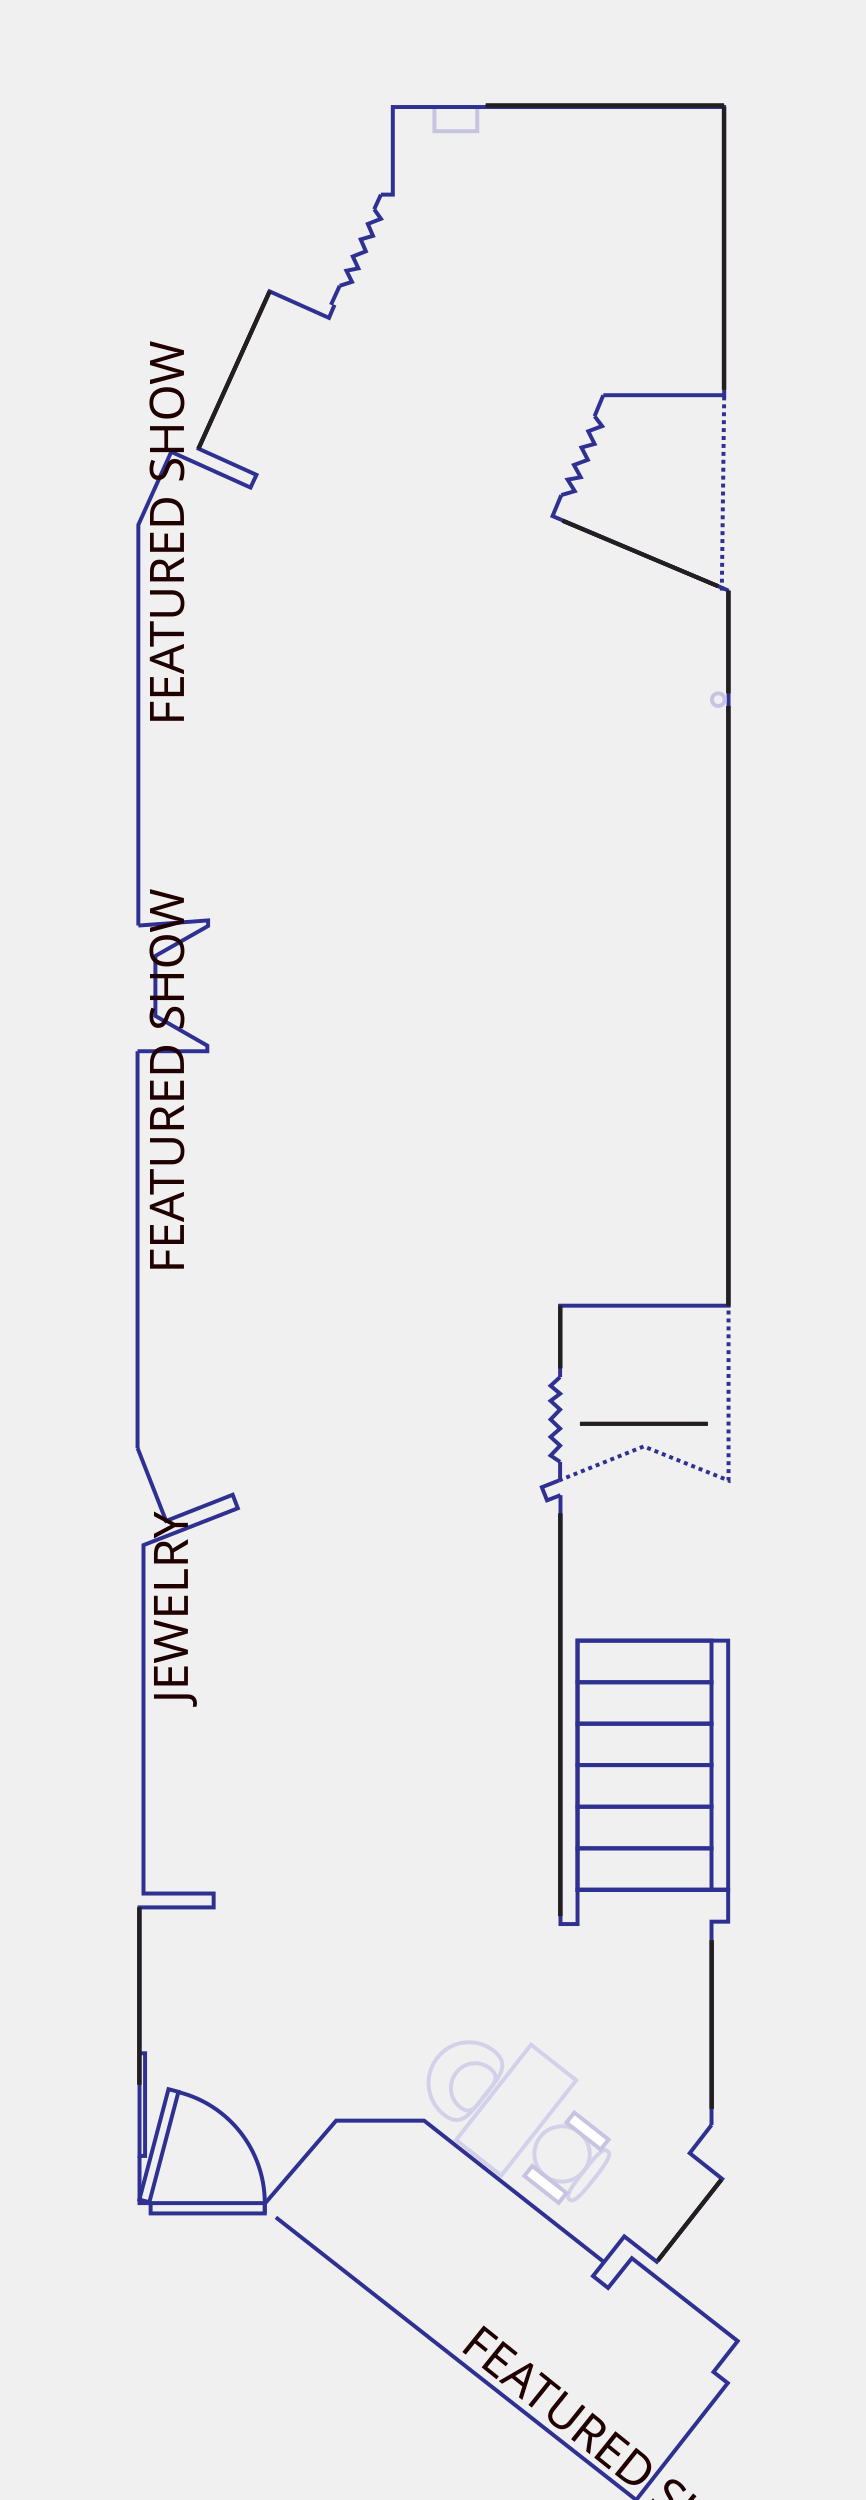
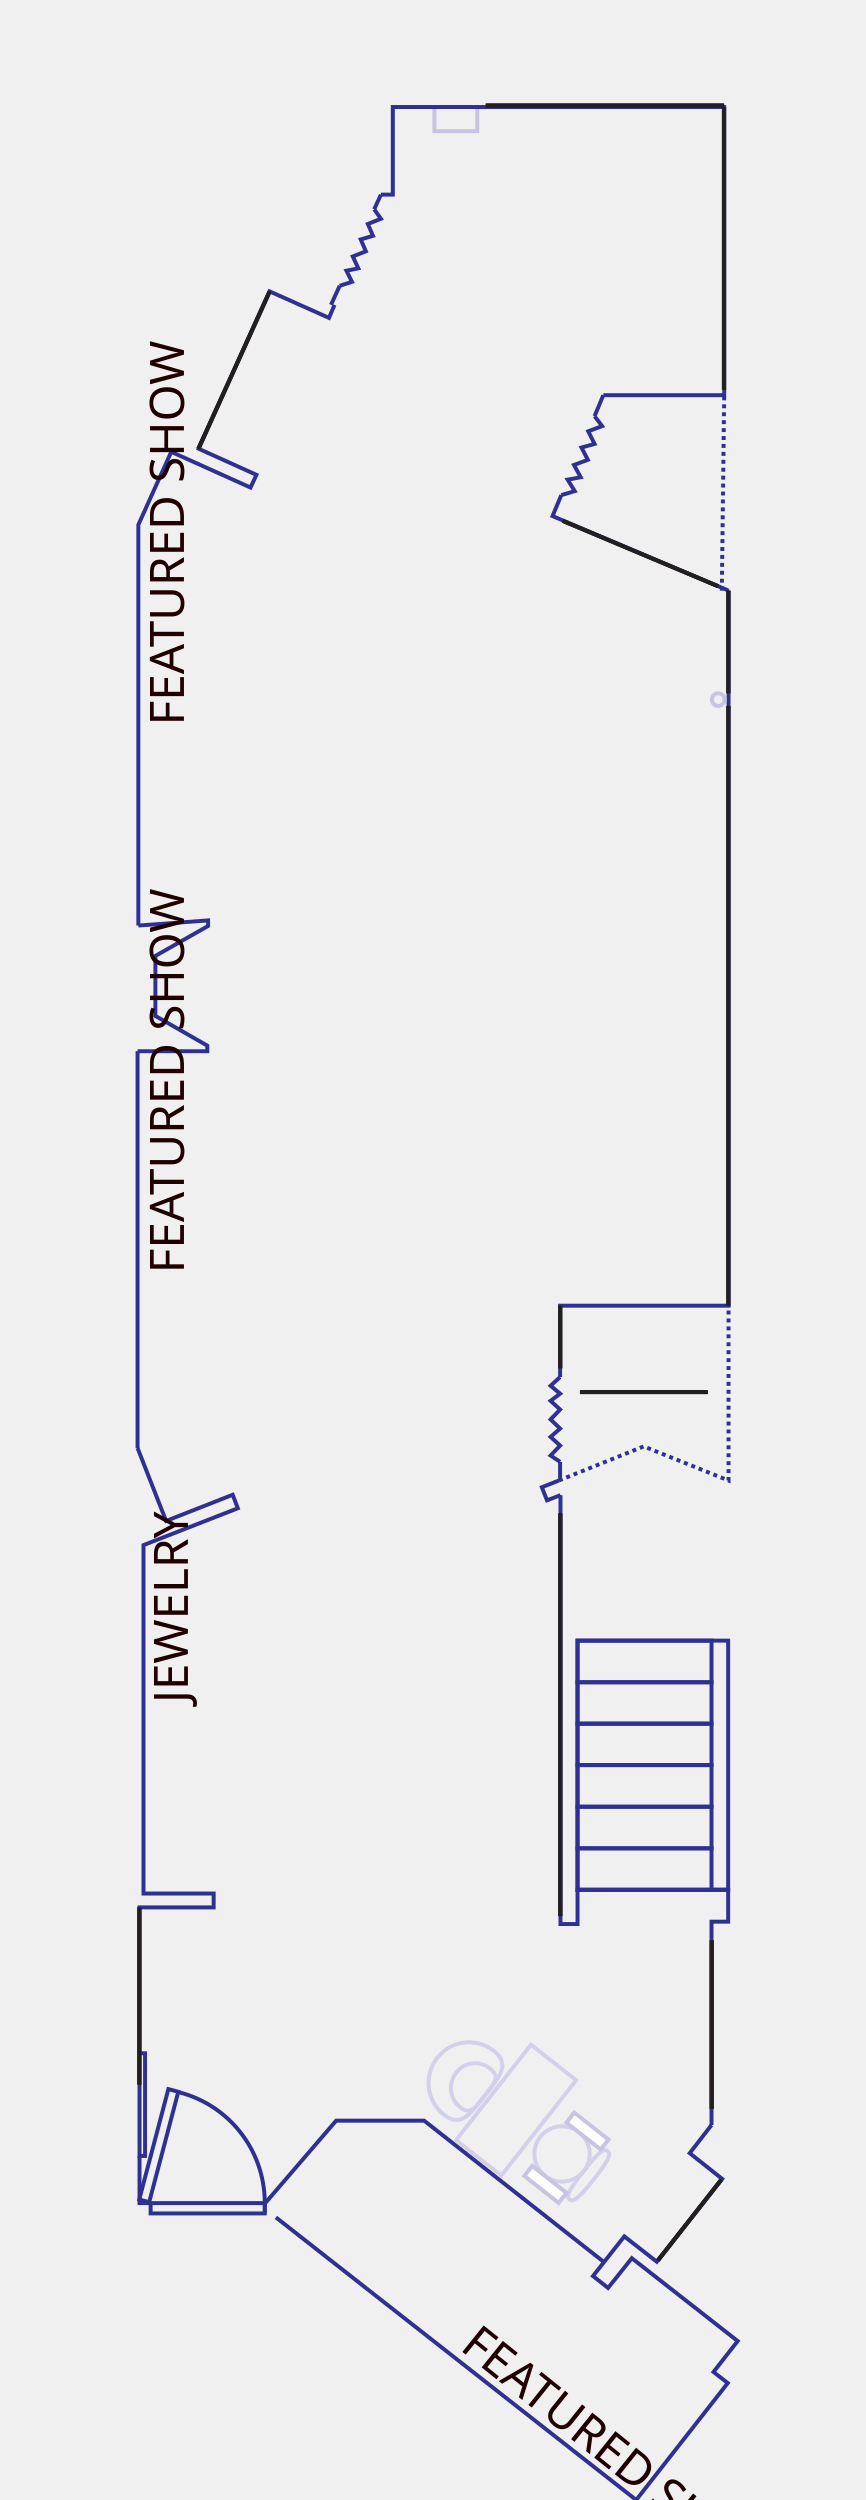
<svg xmlns="http://www.w3.org/2000/svg" version="1.1" id="Layer_1" x="0px" y="0px" viewBox="0 0 218.4 630.7" style="enable-background:new 0 0 218.4 630.7;" xml:space="preserve">
  <style type="text/css">
	.st0{fill:none;stroke:#2E3192;stroke-miterlimit:10;}
	.st1{fill:none;stroke:#C7C4E2;stroke-miterlimit:10;}
	.st2{fill:none;stroke:#2E3192;stroke-width:1;stroke-miterlimit:9.994;}
	.st3{fill:none;stroke:#2E3192;stroke-miterlimit:10;stroke-dasharray:1,1;}
	.st4{fill:none;stroke:#D3D1E9;stroke-width:1;stroke-miterlimit:10;}
	.st5{fill:none;stroke:#D3D1E9;stroke-miterlimit:10;}
	.st6{fill:#FFFFFF;stroke:#C7C4E2;stroke-width:1;stroke-miterlimit:10.008;}
	.st7{fill:#FFFFFF;stroke:#C7C4E2;stroke-width:1;stroke-miterlimit:9.997;}
	.st8{fill:#200000;}
	.st9{font-family:'MyriadPro-Bold';}
	.st10{font-size:12px;}
	.st11{font-size:11.996px;}
	.st12{fill:none;stroke:#231F20;stroke-miterlimit:10;}
</style>
  <g id="Upstairs_Base">
    <polyline class="st0" points="141.3,368.8 138.9,367.2 141.3,364.7 138.9,362.5 141.3,360.4 138.9,358.1 141.3,355.6 138.9,353.4    141.3,351.6 138.9,349.6 141.3,347.4  " />
    <polyline class="st0" points="150,105 151.9,107.5 148.4,108.8 150,112 146.7,112.9 148.3,116 144.8,117.3 146.5,120.4 143.2,121    145,123.9 141.6,124.9  " />
    <line class="st0" x1="150" y1="105" x2="152.2" y2="99.7" />
    <polyline class="st0" points="183.8,149 139.4,130.2 141.6,124.9  " />
    <g>
      <polyline class="st0" points="94.4,52.8 96.1,55.2 92.8,56.5 94.1,59.5 91,60.4 92.3,63.4 89,64.7 90.4,67.7 87.4,68.3 88.8,71.1     85.7,72.1   " />
      <line class="st0" x1="83.5" y1="76.9" x2="85.7" y2="72.1" />
    </g>
    <line class="st0" x1="34.7" y1="265.2" x2="34.7" y2="365.3" />
    <polyline class="st0" points="34.9,233.5 52.5,232.2 52.5,233.6 39.3,241.1 39.2,241.2 39.2,256.3 52.3,263.8 52.3,265.2    34.7,265.2  " />
    <polyline class="st0" points="34.9,233.5 34.9,132.4 43.2,114 63.2,123 64.7,119.8 50.1,113.2 68,73.5 83,80.2 84.4,76.9  " />
    <polyline class="st0" points="35.2,518 35.2,481.2 53.9,481.2 53.9,477.7 36.2,477.7 36.2,389.8 36.2,389.8 60,380.5 58.7,377.1    41.9,383.7 34.7,365.3  " />
    <rect x="35.2" y="518" class="st0" width="1.4" height="25.9" />
    <polyline class="st0" points="38,555.8 35.2,555.8 35.2,543.9  " />
    <line class="st0" x1="141.3" y1="373.5" x2="141.3" y2="368.8" />
    <polyline class="st0" points="141.4,377.2 138,378.5 136.7,375.2 141,373.5  " />
    <line class="st0" x1="66.8" y1="555.9" x2="66.8" y2="558.4" />
    <rect x="145.7" y="413.9" class="st0" width="38" height="62.9" />
    <rect x="145.7" y="466.3" class="st0" width="33.8" height="10.5" />
    <rect x="145.7" y="455.8" class="st0" width="33.8" height="10.5" />
    <rect x="145.7" y="445.3" class="st0" width="33.8" height="10.5" />
    <rect x="145.7" y="434.8" class="st0" width="33.8" height="10.5" />
    <rect x="145.7" y="424.4" class="st0" width="33.8" height="10.5" />
    <rect x="145.7" y="413.9" class="st0" width="33.8" height="10.5" />
    <rect x="109.6" y="27" class="st1" width="10.8" height="6.1" />
    <g>
-       <rect x="25.7" y="540.1" transform="matrix(0.255 -0.9669 0.9669 0.255 -493.6121 442.0342)" class="st2" width="28.8" height="2.6" />
+       <rect x="25.7" y="540" transform="matrix(0.255 -0.9669 0.9669 0.255 -493.5527 442.0443)" class="st2" width="28.8" height="2.6" />
      <rect x="38" y="555.8" class="st0" width="28.8" height="2.6" />
      <path class="st0" d="M45,527.8c12.5,3.1,21.8,14.4,21.8,28" />
    </g>
    <line class="st0" x1="96.1" y1="49.1" x2="94.4" y2="52.8" />
    <polyline class="st0" points="183.8,149 183.8,329.4 141.3,329.4 141.3,347.4  " />
    <line class="st3" x1="182.1" y1="149" x2="182.7" y2="99.7" />
    <polyline class="st3" points="141,373.5 162.4,364.9 183.8,373.5 183.8,329.4  " />
    <path class="st3" d="M67.9,67.6" />
    <circle class="st1" cx="181.2" cy="176.5" r="1.6" />
    <polyline class="st0" points="141.4,377.2 141.4,485.4 145.7,485.4 145.7,476.7 179.5,476.7  " />
    <polyline class="st0" points="179.5,536.1 174,543.2 182.2,549.7 165.7,570.6 157.5,564.2 149.6,574.2 153.4,577.2 159.4,569.7    186.1,590.6 180,598.4 183.6,601.2 160.5,630.7 69.6,559.4  " />
    <polyline class="st0" points="152.4,570.7 107,535 84.8,535 67,555.7  " />
    <polyline class="st0" points="152.2,99.7 182.7,99.7 182.7,27 120.4,27 109.6,27 99.1,27 99.1,49.1 96.1,49.1  " />
    <polyline class="st0" points="179.5,476.7 183.7,476.7 183.7,484.8 179.5,484.8 179.5,536.1  " />
-     <rect x="114.9" y="525.1" transform="matrix(0.6181 -0.7861 0.7861 0.6181 -368.7505 305.6556)" class="st4" width="30.6" height="14.5" />
+     <rect x="114.9" y="525.1" transform="matrix(0.6181 -0.7861 0.7861 0.6181 -368.755 305.6602)" class="st4" width="30.6" height="14.5" />
    <g>
      <path class="st5" d="M124.6,517.4c4.4,3.5,1.2,6.8-2.3,11.2s-5.9,8.4-10.3,4.9s-5.2-9.9-1.7-14.3    C113.7,514.7,120.1,513.9,124.6,517.4z" />
      <path class="st5" d="M123.7,521.9c2.7,2.1,0.7,4.1-1.4,6.8s-3.6,5.1-6.2,2.9c-2.7-2.1-3.1-6-1-8.7    C117.1,520.2,121,519.7,123.7,521.9z" />
    </g>
    <g>
      <path class="st5" d="M146.1,537.9c3,2.4,3.6,6.8,1.2,9.8c-2.4,3-6.8,3.6-9.8,1.2c-3-2.4-3.6-6.8-1.2-9.8    C138.6,536.1,143,535.5,146.1,537.9z" />
      <path class="st5" d="M153.3,542.7c0.7,0.6,1,1.4-3.5,7.1c-4.5,5.7-5.4,5.6-6.1,5.1c-0.7-0.6-1-1.4,3.5-7.1    C151.7,542,152.6,542.1,153.3,542.7z" />
-       <rect x="146.6" y="532.1" transform="matrix(0.6183 -0.786 0.786 0.6183 -365.9771 321.7167)" class="st6" width="3.2" height="11" />
-       <rect x="136" y="545.6" transform="matrix(0.6182 -0.786 0.786 0.6182 -380.631 318.5569)" class="st7" width="3.2" height="11" />
+       <rect x="146.6" y="532.1" transform="matrix(0.6183 -0.786 0.786 0.6183 -365.9823 321.7149)" class="st6" width="3.2" height="11" />
+       <rect x="136" y="545.6" transform="matrix(0.6182 -0.786 0.786 0.6182 -380.6329 318.5556)" class="st7" width="3.2" height="11" />
    </g>
    <g id="featured-show-jl">
      <text transform="matrix(0 -1 1 0 46.4052 183)" class="st8 st9 st10">FEATURED SHOW</text>
    </g>
    <g id="featured-show-jl_1_">
      <text transform="matrix(0 -1 1 0 46.4052 321.2188)" class="st8 st9 st10">FEATURED SHOW</text>
    </g>
    <g id="featured-show-jl_2_">
      <text transform="matrix(0.78 0.6257 -0.6257 0.78 115.749 592.621)" class="st8 st9 st11">FEATURED SHOW</text>
    </g>
    <g id="jewelry-jl">
      <text transform="matrix(0 -1 1 0 47.4059 429.6504)" class="st8 st9 st10">JEWELRY</text>
    </g>
  </g>
  <g id="template-00">
    <line id="ccw_6_" class="st12" x1="68" y1="73.5" x2="50" y2="113.2" />
    <line class="st12" x1="122.6" y1="26.6" x2="182.7" y2="26.6" />
    <line class="st12" x1="182.7" y1="27" x2="182.7" y2="98.3" />
    <line class="st12" x1="142" y1="131.4" x2="181.2" y2="147.9" />
    <line class="st12" x1="183.8" y1="149" x2="183.8" y2="174.9" />
    <line class="st12" x1="183.8" y1="178.1" x2="183.8" y2="329.4" />
    <line class="st12" x1="141.4" y1="329.4" x2="141.4" y2="345.2" />
    <line class="st12" x1="141.4" y1="381.8" x2="141.4" y2="483.4" />
    <line id="ccw" class="st12" x1="35.1" y1="481.2" x2="35.1" y2="525.9" />
    <line id="ccw_2_" class="st12" x1="165.9" y1="570.3" x2="181.9" y2="549.9" />
    <line id="ccw_1_" class="st12" x1="179.5" y1="532" x2="179.5" y2="489.5" />
-     <line class="st12" x1="146.4" y1="359.2" x2="178.6" y2="359.2" />
+     <line class="st12" x1="146.4" y1="351.2" x2="178.6" y2="351.2" />
  </g>
  <g id="template-01">
    <line class="st12" x1="122.5" y1="26.6" x2="182.6" y2="26.6" />
    <line class="st12" x1="182.6" y1="27" x2="182.6" y2="98.3" />
    <line id="ccw_7_" class="st12" x1="68.1" y1="73.5" x2="50.1" y2="113.2" />
    <line class="st12" x1="141.9" y1="131.4" x2="181.1" y2="147.9" />
    <line class="st12" x1="183.7" y1="149" x2="183.7" y2="174.9" />
    <line class="st12" x1="183.7" y1="178.1" x2="183.7" y2="329.4" />
    <line class="st12" x1="141.3" y1="329.4" x2="141.3" y2="345.2" />
    <line class="st12" x1="141.3" y1="381.8" x2="141.3" y2="483.4" />
    <line id="ccw_5_" class="st12" x1="35.2" y1="481.2" x2="35.2" y2="525.9" />
    <line id="ccw_4_" class="st12" x1="166" y1="570.3" x2="182" y2="549.9" />
    <line id="ccw_3_" class="st12" x1="179.6" y1="532" x2="179.6" y2="489.5" />
-     <line class="st12" x1="146.3" y1="359.2" x2="178.5" y2="359.2" />
+     <line class="st12" x1="146.3" y1="351.2" x2="178.5" y2="351.2" />
  </g>
</svg>
